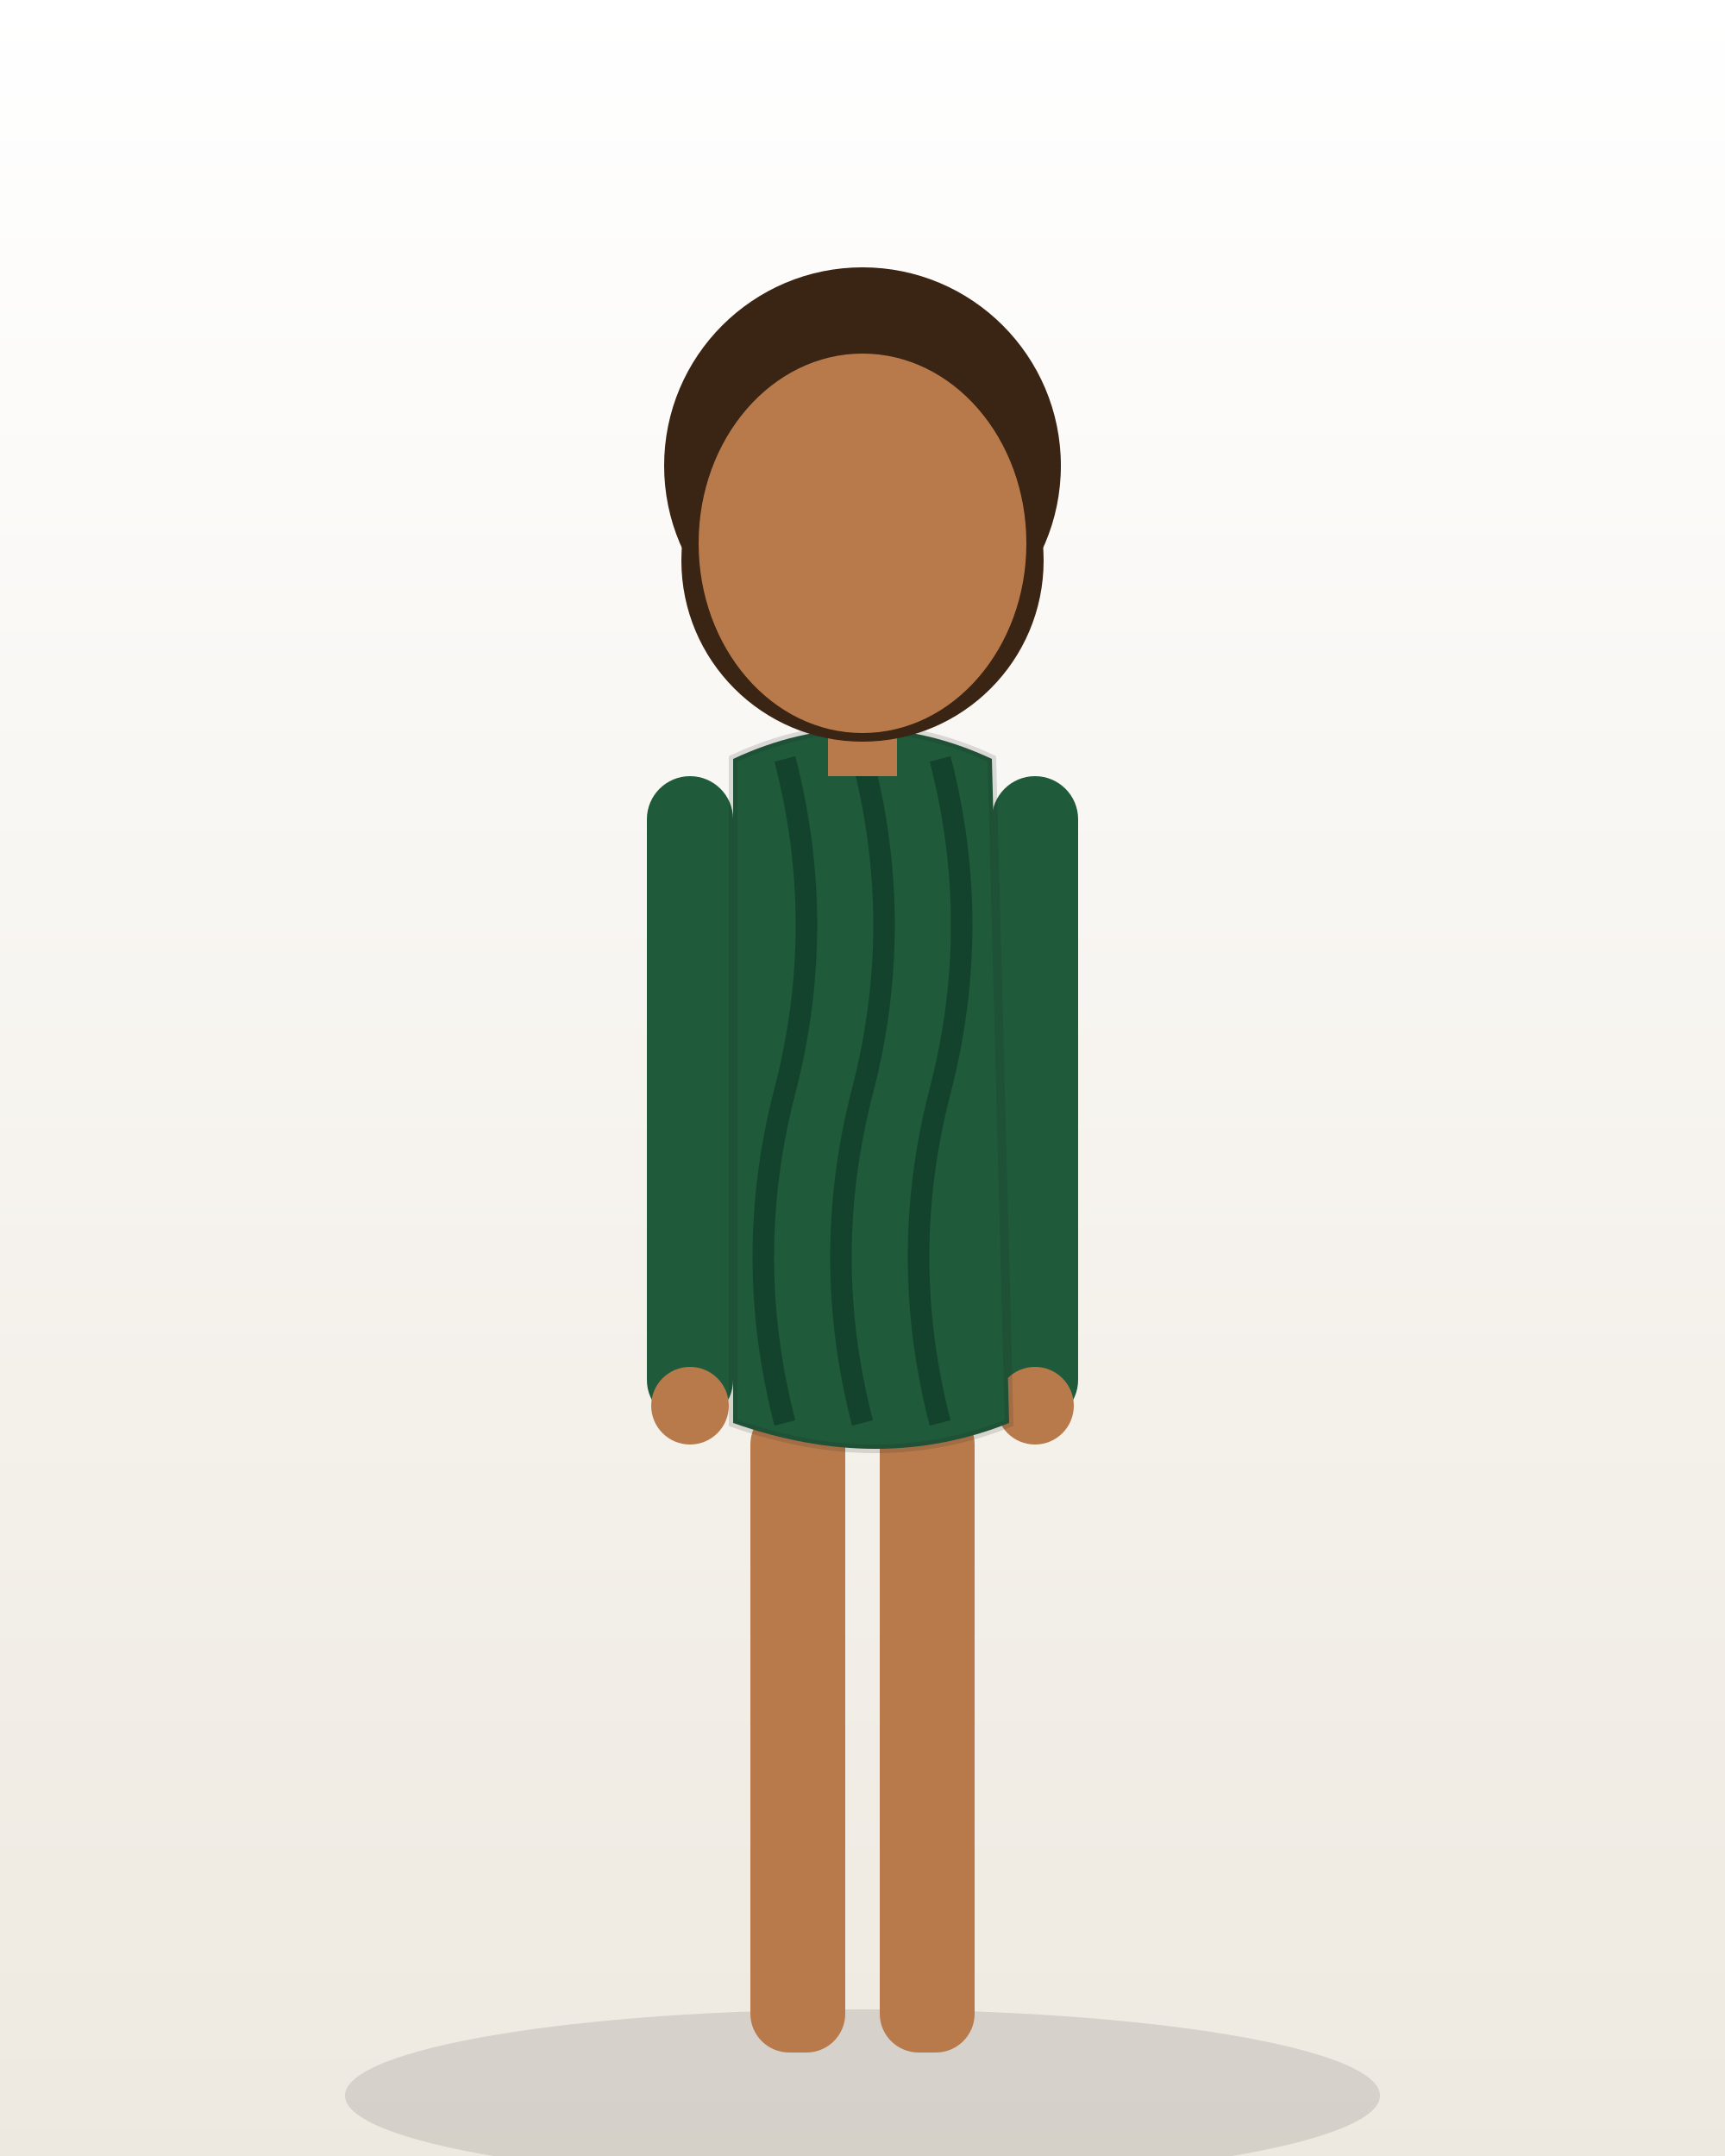
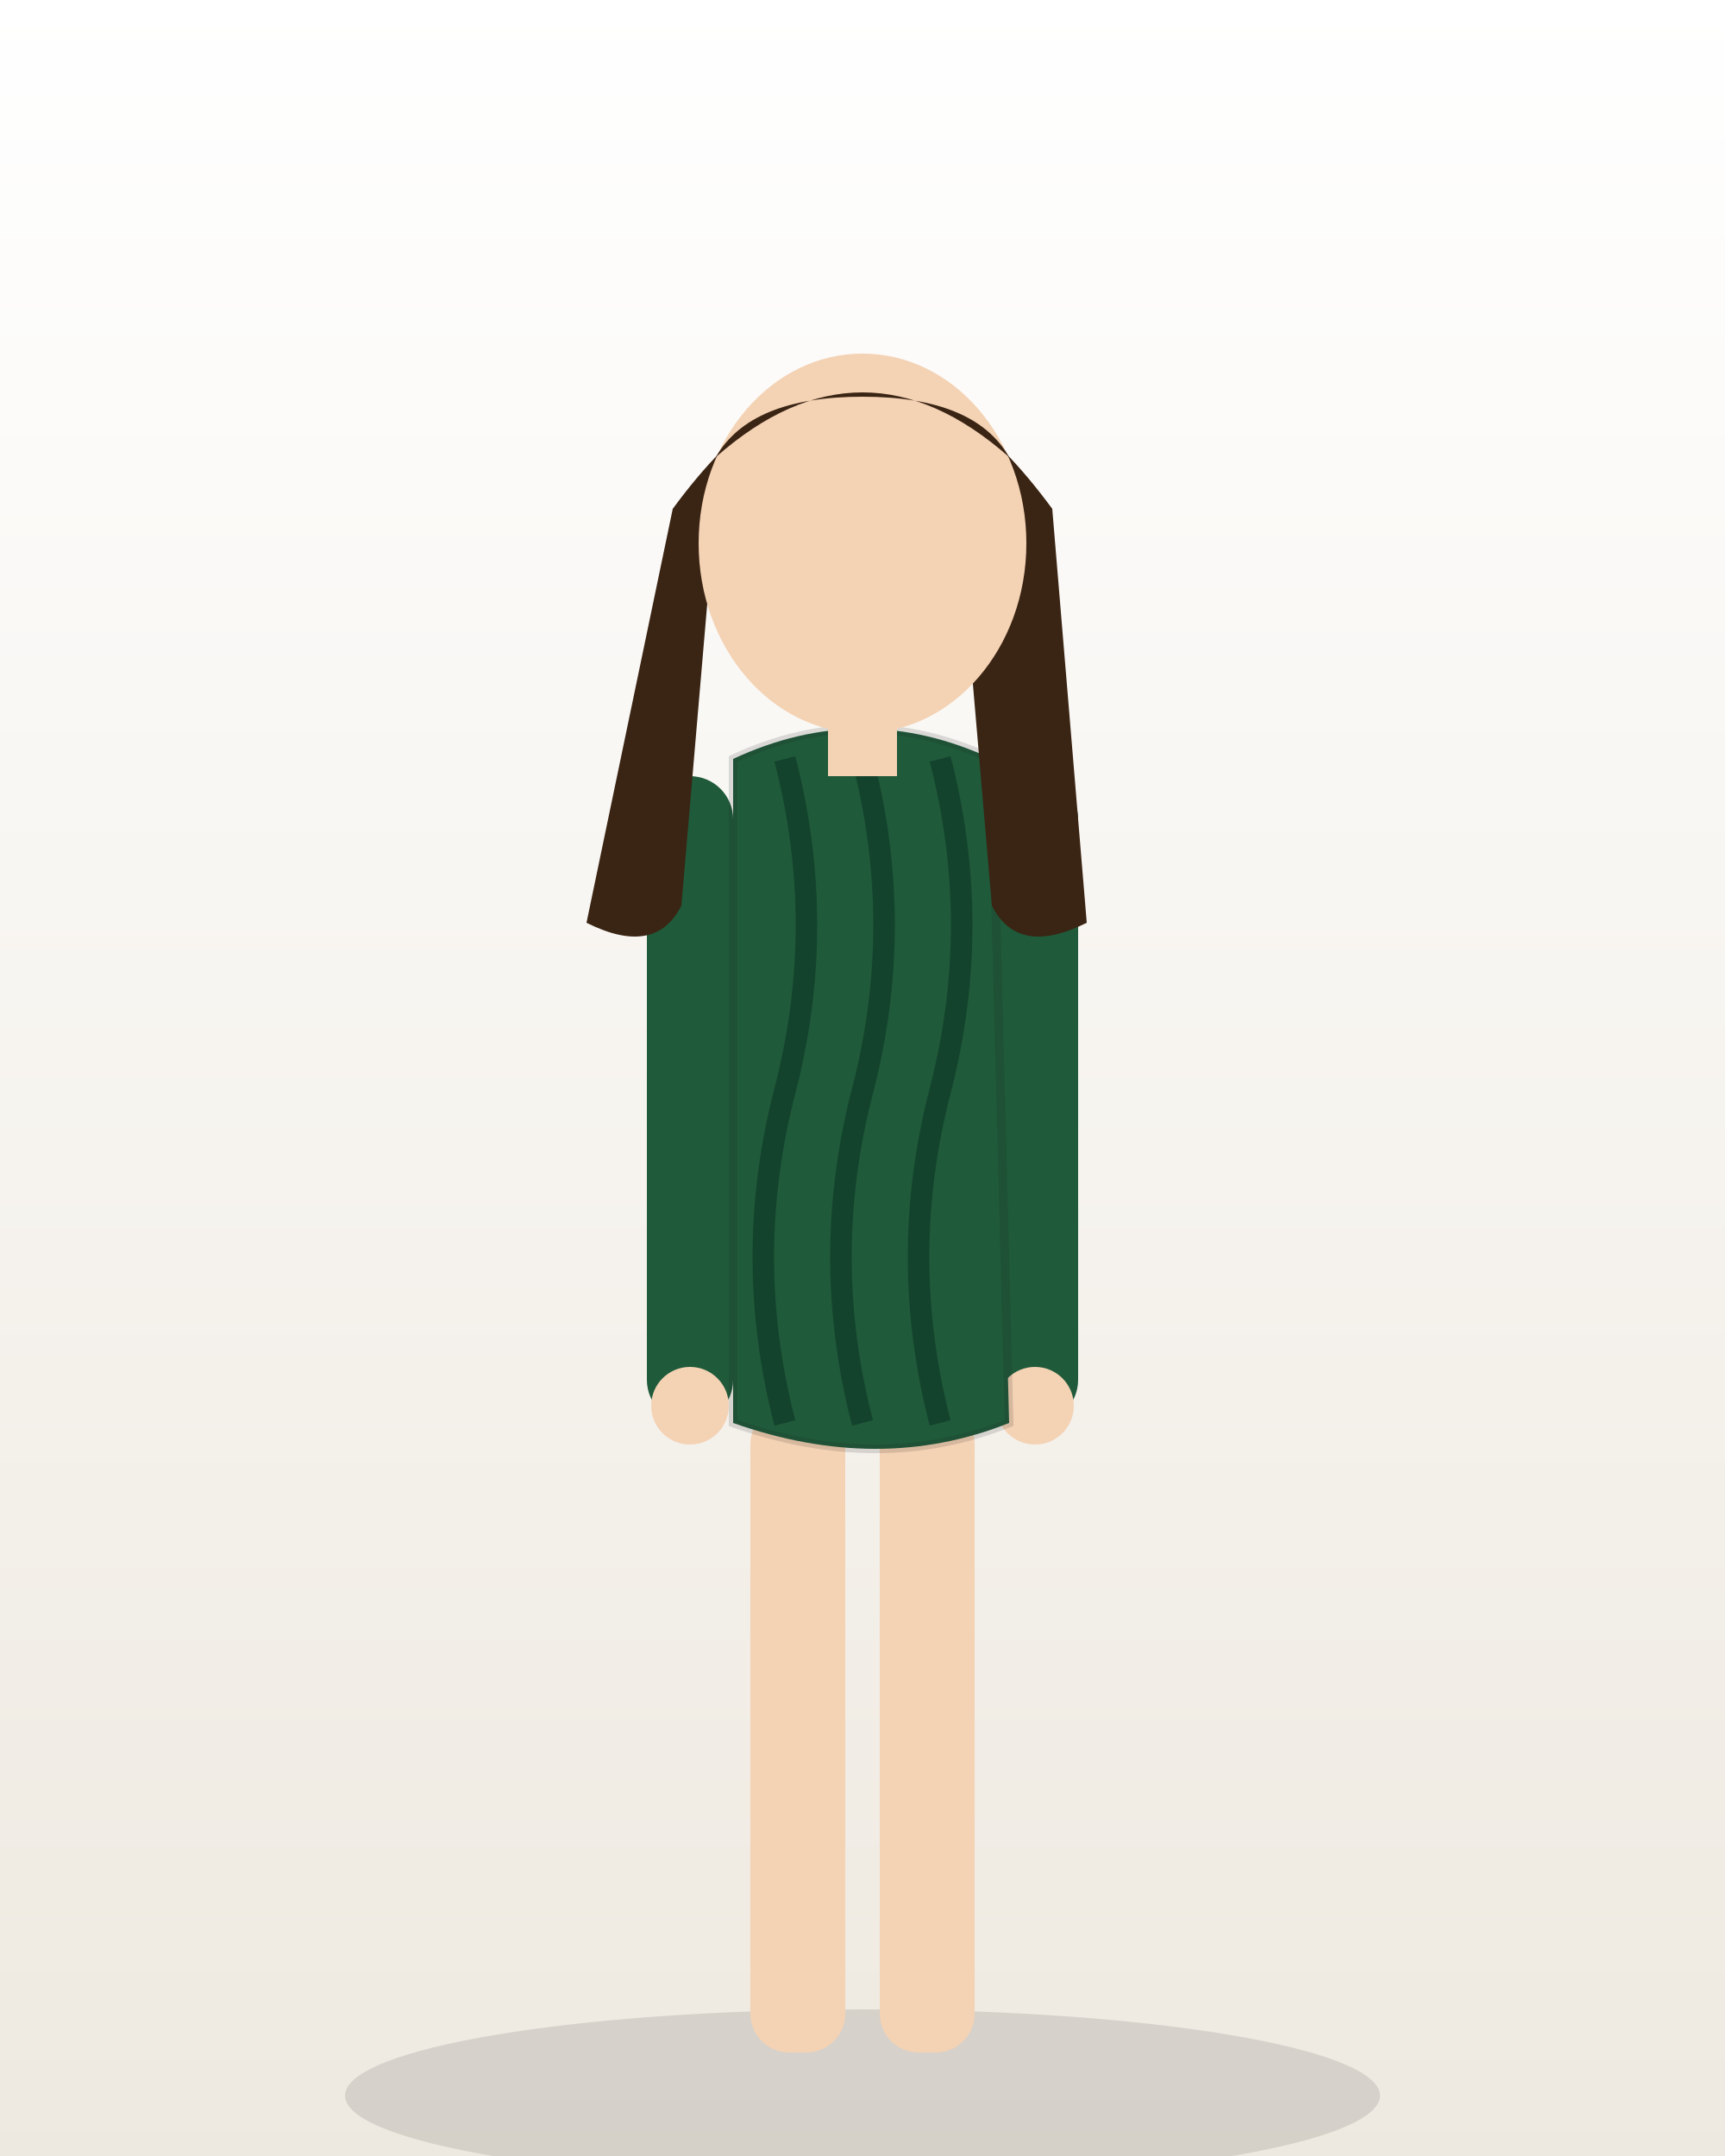
<svg xmlns="http://www.w3.org/2000/svg" width="400" height="500" viewBox="0 0 400 500" role="img" aria-label="Green Cable-Knit illustration">
  <defs>
    <linearGradient id="g-green-cable-knit" x1="0" y1="0" x2="0" y2="1">
      <stop offset="0" stop-color="#ffffff" />
      <stop offset="1" stop-color="#eee9e0" />
    </linearGradient>
  </defs>
  <rect width="400" height="500" fill="url(#g-green-cable-knit)" />
  <ellipse cx="200" cy="486" rx="120" ry="20" fill="#1c1a17" opacity="0.12" />
  <clipPath id="t-green-cable-knit">
    <path d="M170 176     q30 -14 60 0     l4 154     q-30 12 -64 0 Z" />
  </clipPath>
-   <rect x="174" y="326" width="22" height="150" rx="9" fill="#B87A4B" />
-   <rect x="204" y="326" width="22" height="150" rx="9" fill="#B87A4B" />
+   <rect x="174" y="326" width="22" height="150" rx="9" fill="#F4D2B4" />
+   <rect x="204" y="326" width="22" height="150" rx="9" fill="#F4D2B4" />
  <rect x="150" y="180" width="20" height="150" rx="10" fill="#1F5A3A" />
  <rect x="230" y="180" width="20" height="150" rx="10" fill="#1F5A3A" />
-   <circle cx="160" cy="326" r="9" fill="#B87A4B" />
-   <circle cx="240" cy="326" r="9" fill="#B87A4B" />
+   <circle cx="160" cy="326" r="9" fill="#F4D2B4" />
+   <circle cx="240" cy="326" r="9" fill="#F4D2B4" />
  <path d="M170 176     q30 -14 60 0     l4 154     q-30 12 -64 0 Z" fill="#1F5A3A" stroke="#1c1a17" stroke-opacity="0.14" stroke-width="2" />
  <g clip-path="url(#t-green-cable-knit)">
    <g stroke="#0E3324" stroke-width="5" fill="none" opacity="0.6">
      <path d="M182 176 q10 38.5 0 77 q-10 38.5 0 77" />
      <path d="M200 176 q10 38.5 0 77 q-10 38.5 0 77" />
      <path d="M218 176 q10 38.5 0 77 q-10 38.5 0 77" />
    </g>
  </g>
-   <rect x="192" y="150" width="16" height="30" fill="#B87A4B" />
-   <circle cx="200" cy="108" r="46" fill="#3A2413" />
-   <circle cx="200" cy="130" r="42" fill="#3A2413" />
-   <ellipse cx="200" cy="126" rx="38" ry="44" fill="#B87A4B" />
+   <rect x="192" y="150" width="16" height="30" fill="#F4D2B4" />
+   <path d="M156 118 q44 -60 88 0 l8 96 q-16 8 -22 -4 l-6 -70 q-28 14 -60 0 l-6 70 q-6 12 -22 4 Z" fill="#3A2413" />
+   <ellipse cx="200" cy="126" rx="38" ry="44" fill="#F4D2B4" />
+   <path d="M166 106 q34 -30 68 0 q-8 -14 -34 -14 q-26 0 -34 14 Z" fill="#3A2413" />
</svg>
